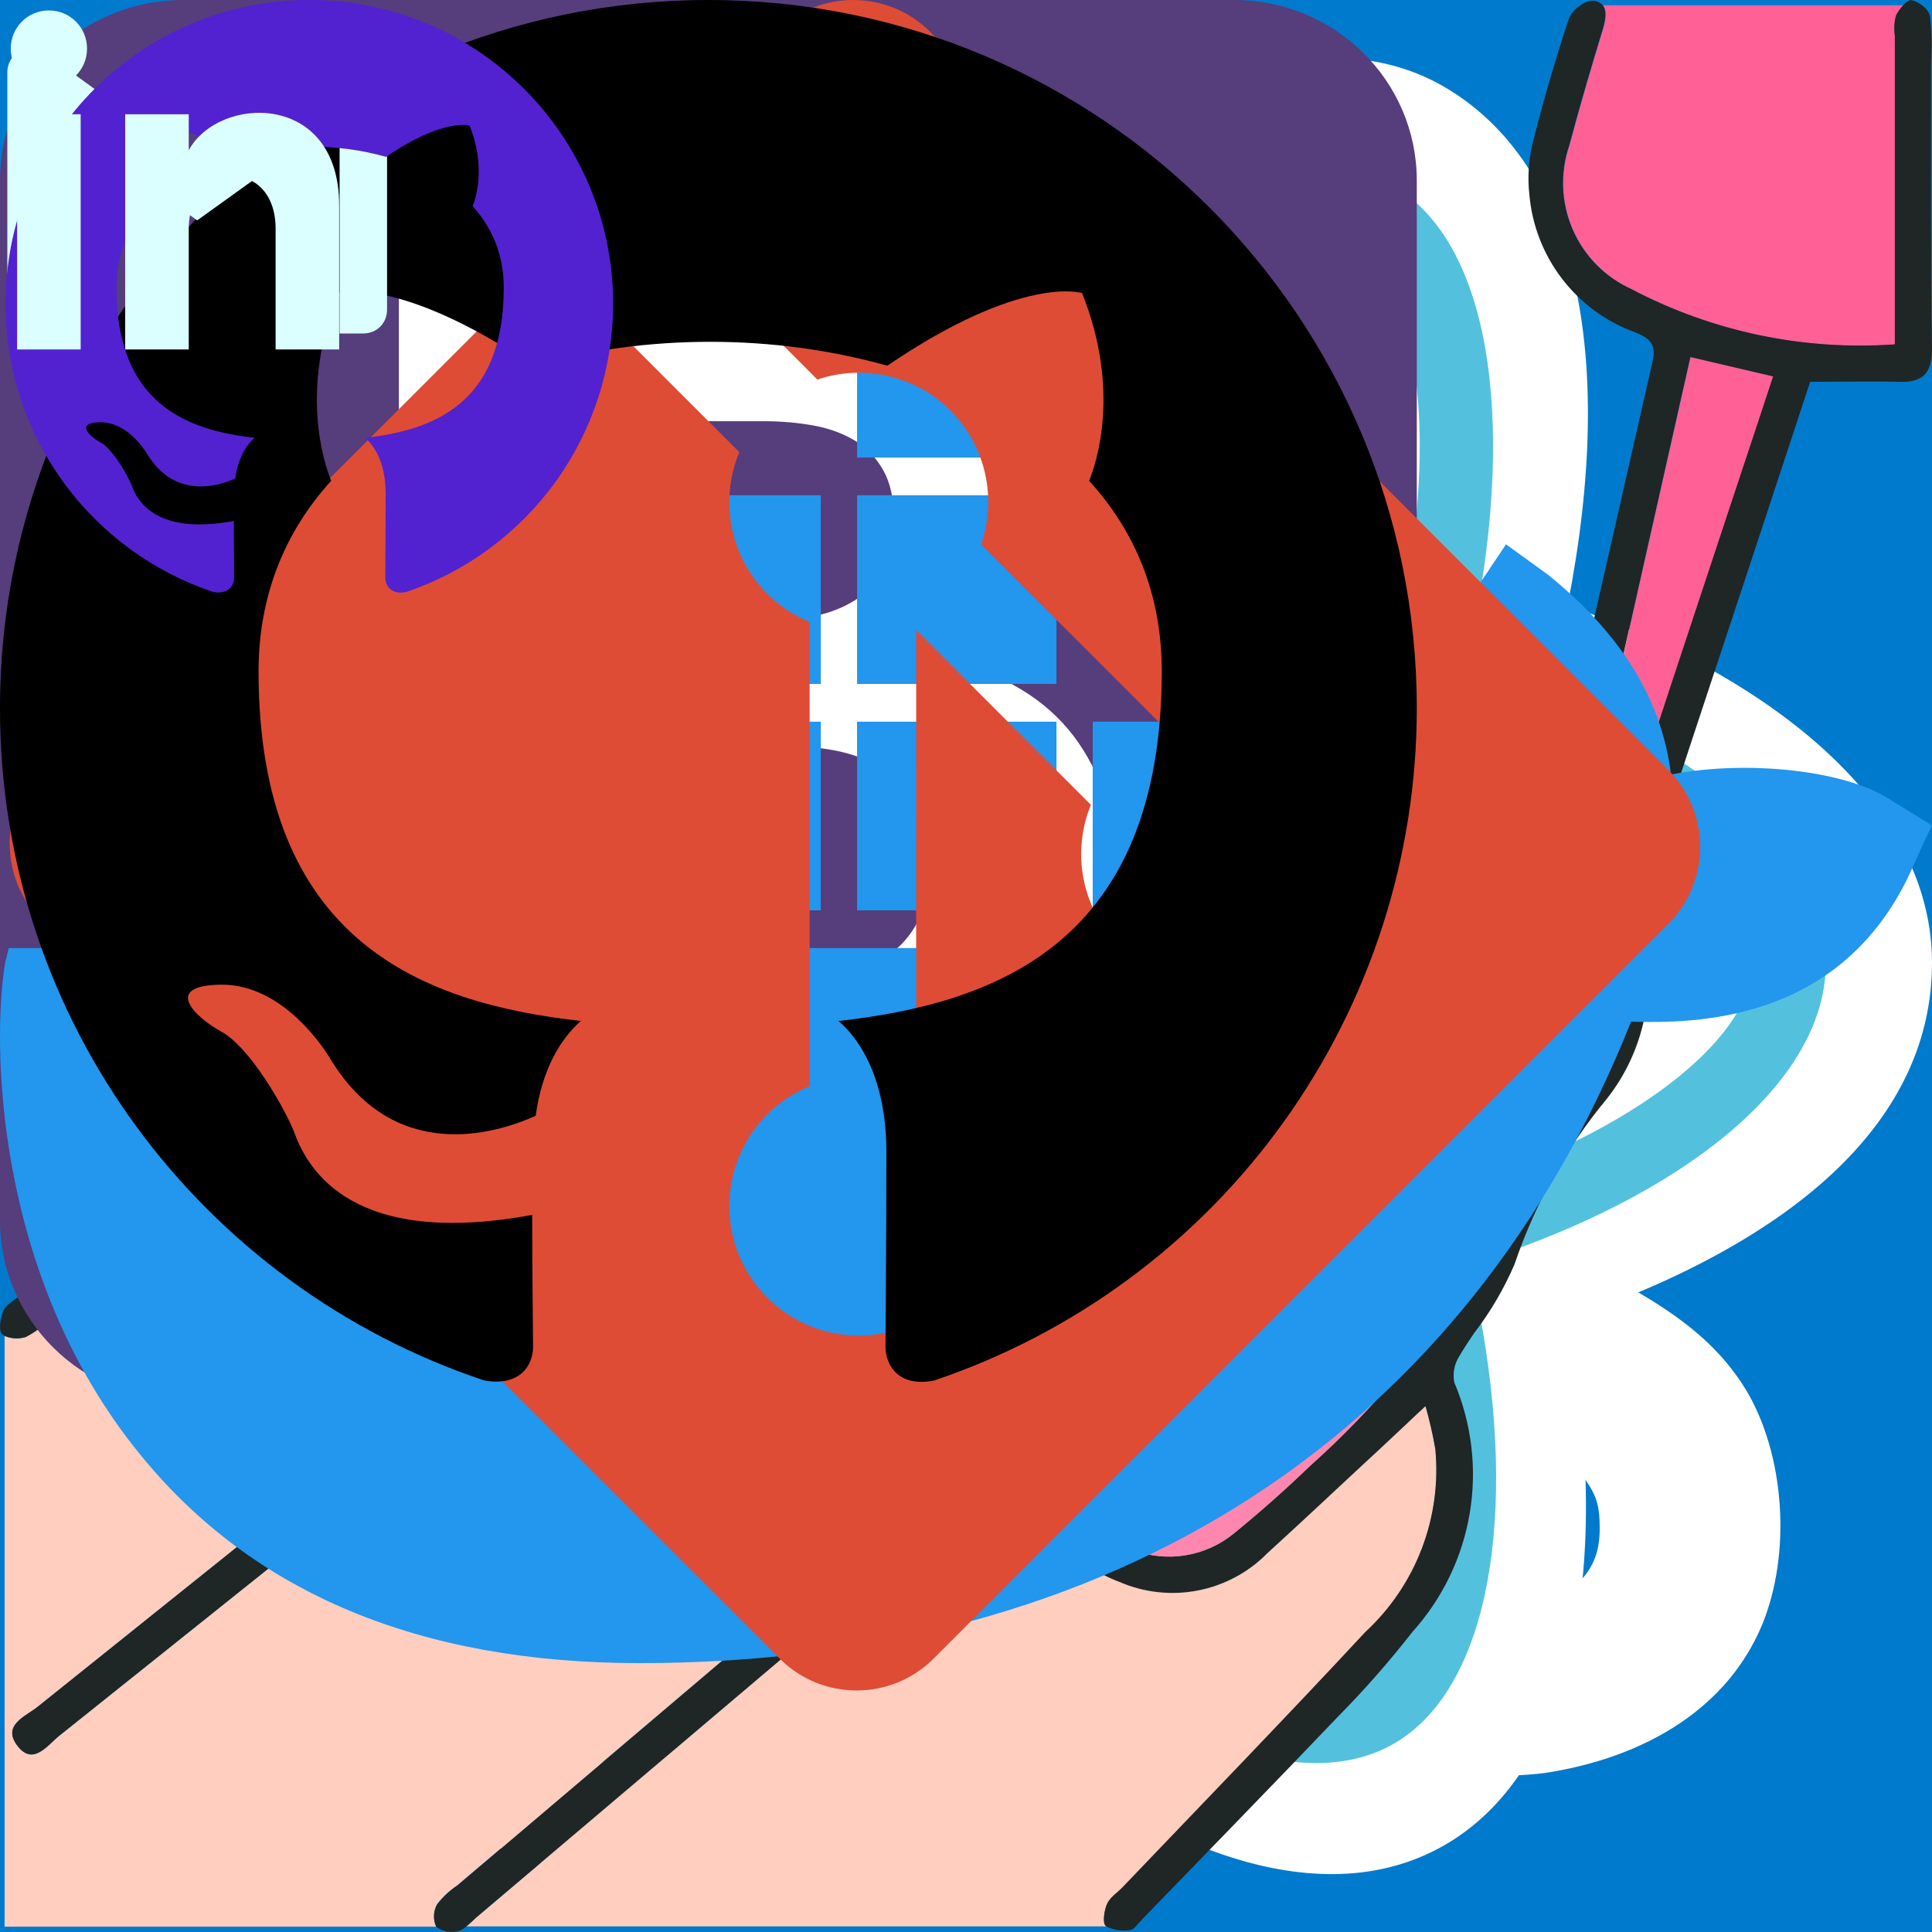
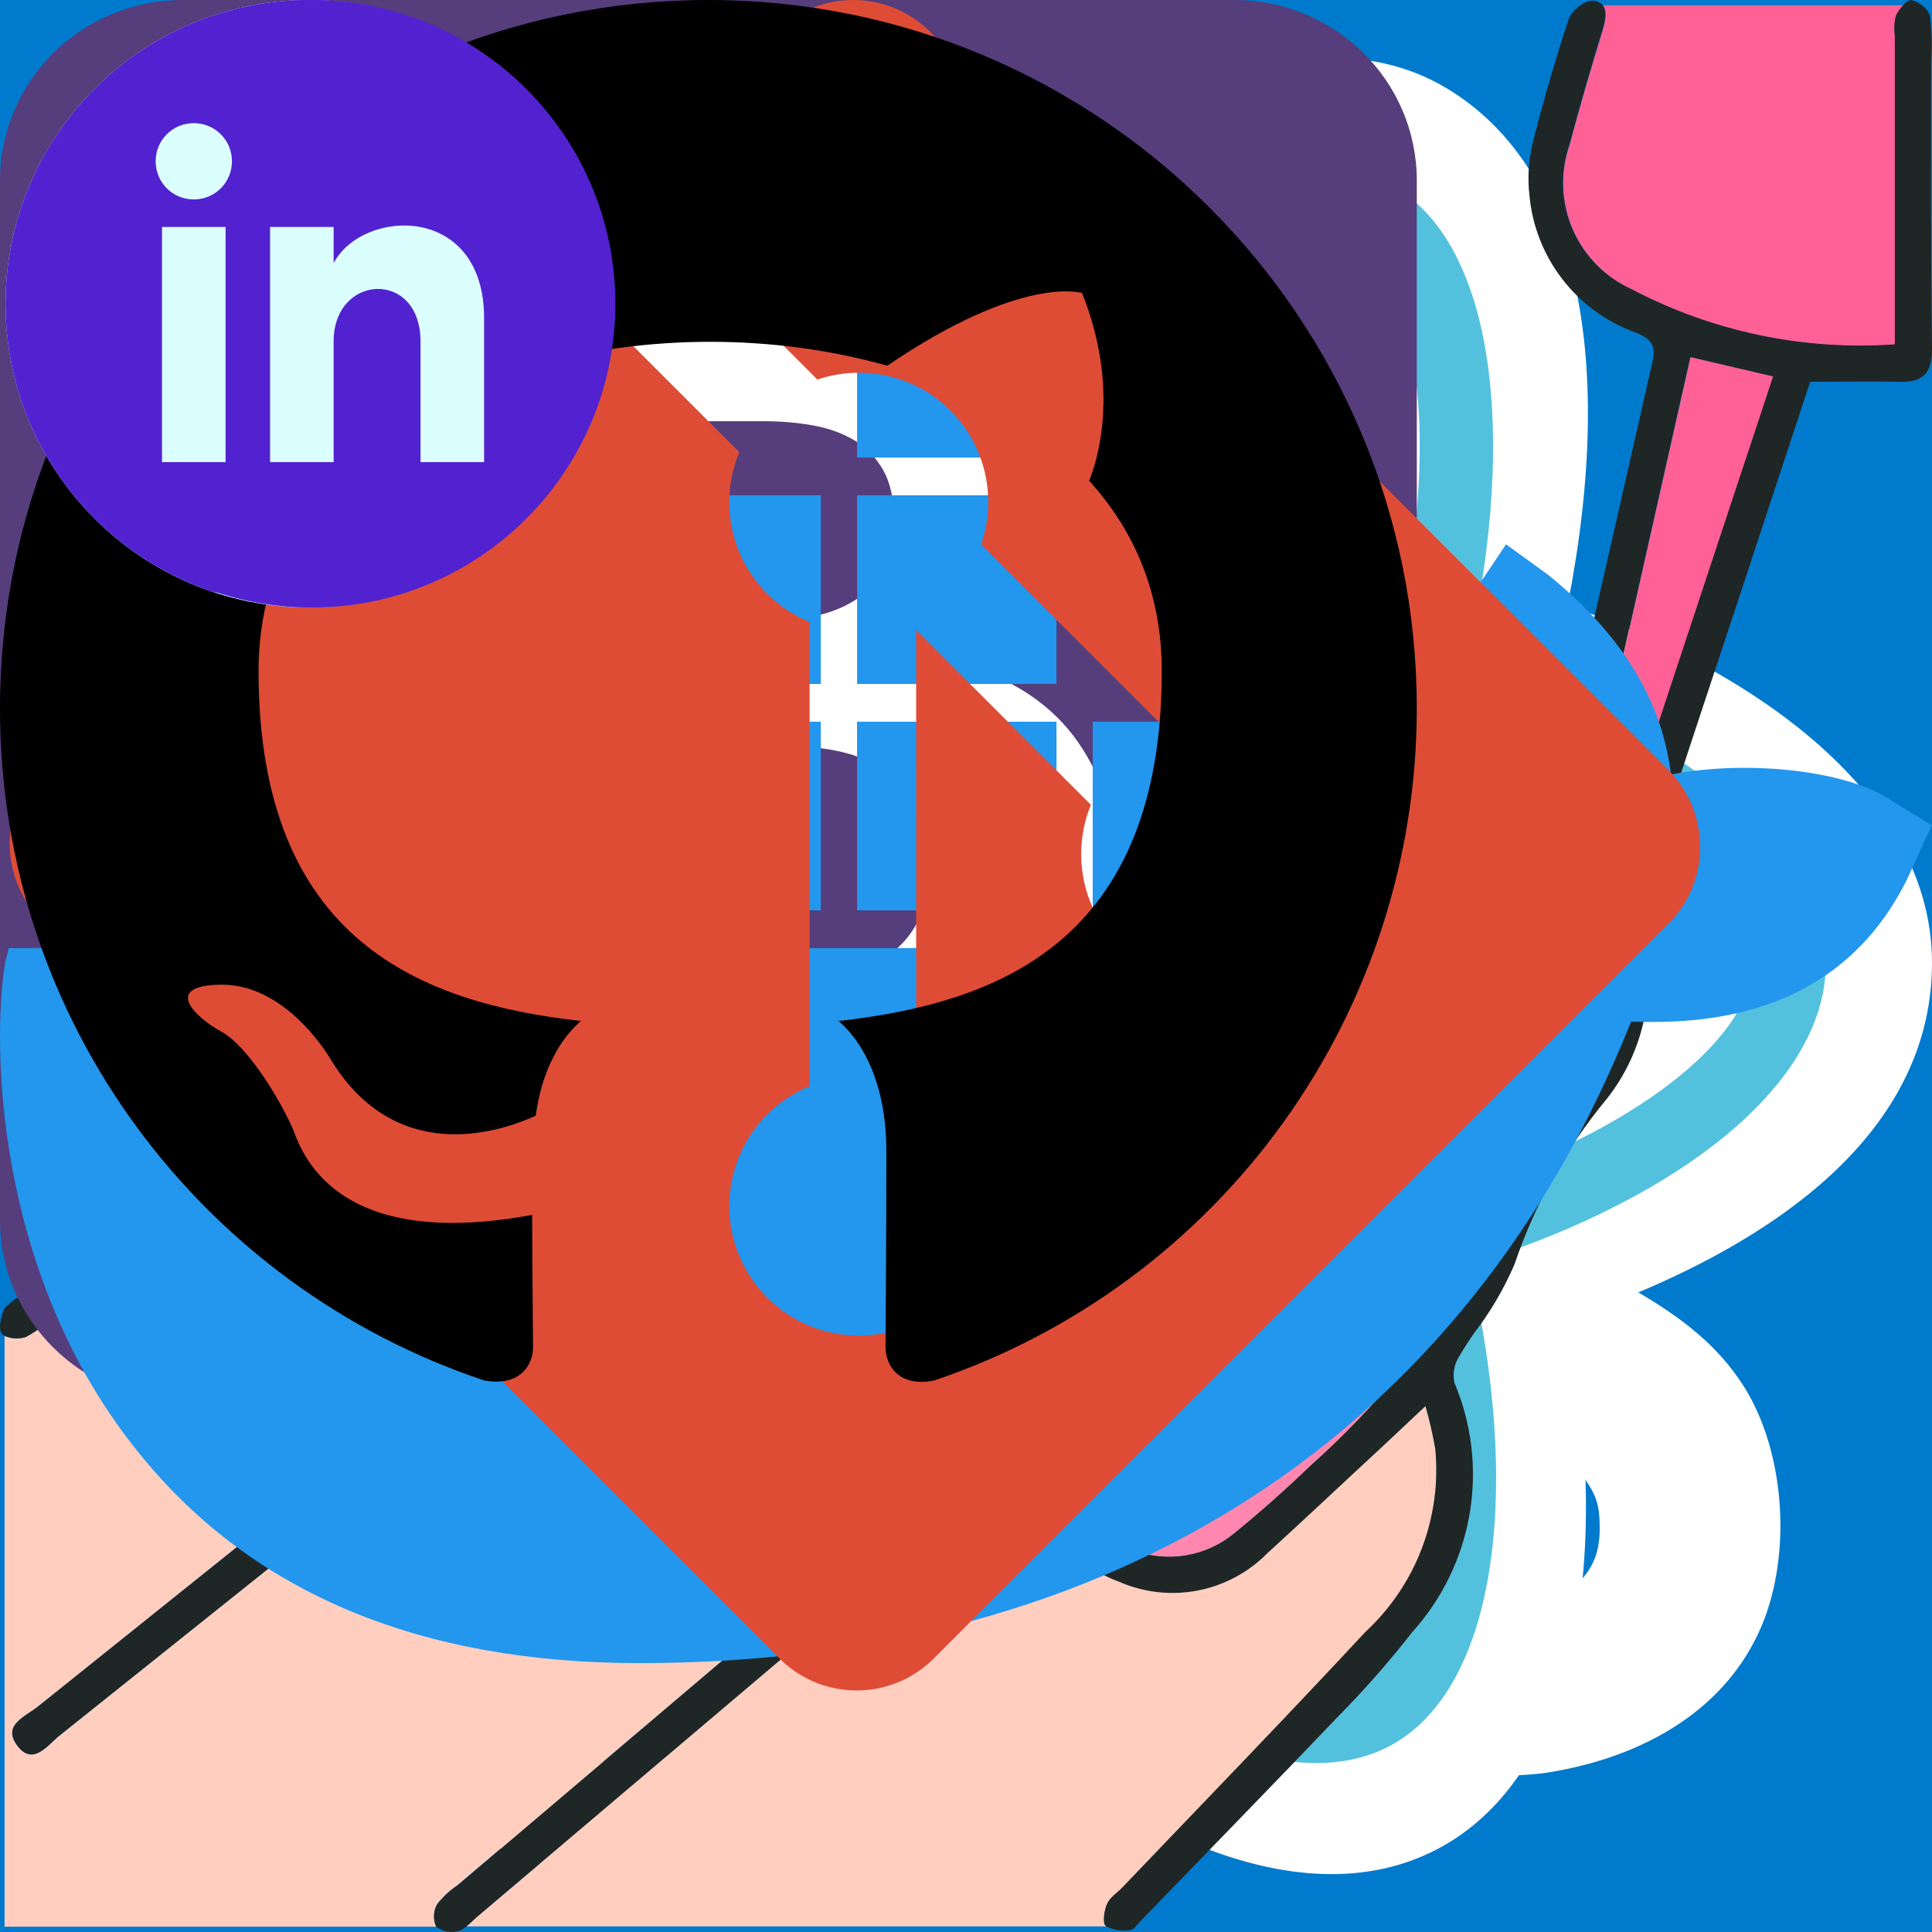
<svg xmlns="http://www.w3.org/2000/svg" fill="none">
  <g id="logo">
    <path d="M16.665 65.847C13.585 65.847 11.257 65.077 9.68 63.537C8.103 61.997 7.315 59.778 7.315 56.882V45.552C7.315 44.635 7.095 43.975 6.655 43.572C6.215 43.132 5.61 42.912 4.84 42.912H3.025V37.302H4.84C5.61 37.302 6.215 37.082 6.655 36.642C7.095 36.202 7.315 35.542 7.315 34.662V23.332C7.315 20.398 8.103 18.18 9.68 16.677C11.257 15.137 13.585 14.367 16.665 14.367H19.415V19.867H18.26C16.903 19.867 15.877 20.233 15.18 20.967C14.52 21.7 14.19 22.727 14.19 24.047V34.497C14.19 35.963 14.007 37.1 13.64 37.907C13.273 38.713 12.687 39.318 11.88 39.722C11.11 40.088 10.102 40.363 8.855 40.547V39.667C10.102 39.813 11.11 40.088 11.88 40.492C12.687 40.895 13.273 41.5 13.64 42.307C14.007 43.113 14.19 44.25 14.19 45.717V56.167C14.19 57.487 14.52 58.513 15.18 59.247C15.877 59.98 16.903 60.347 18.26 60.347H19.415V65.847H16.665ZM84.842 65.847H82.092V60.347H83.247C84.641 60.347 85.667 59.98 86.327 59.247C87.024 58.513 87.372 57.487 87.372 56.167V45.717C87.372 44.25 87.556 43.113 87.922 42.307C88.326 41.5 88.912 40.895 89.682 40.492C90.452 40.088 91.442 39.813 92.652 39.667V40.547C91.442 40.363 90.452 40.088 89.682 39.722C88.912 39.318 88.326 38.713 87.922 37.907C87.556 37.1 87.372 35.963 87.372 34.497V24.047C87.372 22.727 87.024 21.7 86.327 20.967C85.667 20.233 84.641 19.867 83.247 19.867H82.092V14.367H84.842C87.959 14.367 90.306 15.137 91.882 16.677C93.459 18.18 94.247 20.398 94.247 23.332V34.662C94.247 35.542 94.467 36.202 94.907 36.642C95.347 37.082 95.934 37.302 96.667 37.302H98.537V42.912H96.667C95.934 42.912 95.347 43.132 94.907 43.572C94.467 43.975 94.247 44.635 94.247 45.552V56.882C94.247 59.778 93.459 61.997 91.882 63.537C90.306 65.077 87.959 65.847 84.842 65.847Z" fill="#1F2626" />
    <path d="M55.555 66L38.725 27.5H46.48L61.495 62.315H57.04L72.22 27.5H79.37L62.595 66H55.555Z" fill="#5222D0" />
    <path d="M23.17 53V14.5H30.32V46.95H50.45V53H23.17Z" fill="#5222D0" />
+   </g>
+   <g id="scroll">
+     <g id="arrow scroll">
+       <g id="Group">
+         <path id="Vector" fill-rule="evenodd" clip-rule="evenodd" d="M15.999 2C16.265 2 16.519 2.105 16.706 2.293C16.894 2.48 16.999 2.735 16.999 3V26.586L23.291 20.292C23.479 20.104 23.734 19.999 23.999 19.999C24.265 19.999 24.52 20.104 24.707 20.292C24.895 20.48 25.001 20.734 25.001 21C25.001 21.266 24.895 21.52 24.707 21.708L16.707 29.708C16.614 29.801 16.504 29.875 16.383 29.925C16.261 29.976 16.131 30.002 15.999 30.002C15.868 30.002 15.738 29.976 15.616 29.925C15.495 29.875 15.384 29.801 15.291 29.708L7.291 21.708C7.104 21.52 6.998 21.266 6.998 21C6.998 20.734 7.104 20.48 7.291 20.292C7.479 20.104 7.734 19.999 7.999 19.999C8.265 19.999 8.52 20.104 8.707 20.292L14.999 26.586V3C14.999 2.735 15.105 2.48 15.292 2.293C15.48 2.105 15.734 2 15.999 2Z" fill="#5222D0" />
+       </g>
+     </g>
  </g>
  <g id="html">
    <path d="M22.132 102.004L13.706 7.5H106.294L97.856 101.989L59.944 112.5L22.132 102.004Z" fill="#E44F26" />
    <path d="M60 104.468L90.638 95.974L97.845 15.229H60V104.468Z" fill="#F1662A" />
    <path d="M60 50.276H44.663L43.605 38.407H60V26.816H30.938L31.215 29.929L34.061 61.867H60V50.276ZM60 80.377L59.947 80.392L47.04 76.909L46.215 67.665H34.579L36.203 85.86L59.947 92.453L60 92.438V80.377Z" fill="#EBEBEB" />
    <path d="M59.959 50.276V61.867H74.231L72.889 76.901L59.959 80.389V92.449L83.723 85.86L83.895 83.903L86.618 53.389L86.903 50.276H59.959ZM59.959 26.816V38.407H87.957L88.189 35.805L88.718 29.929L88.995 26.816H59.959Z" fill="white" />
  </g>
  <g id="css3">
    <path d="M22.133 101.154L13.71 7.438H106.29L97.856 101.139L59.944 111.562L22.133 101.154Z" fill="#1572B6" />
    <path d="M60 103.597L90.638 95.174L97.845 15.102H60V103.597Z" fill="#33A9DC" />
    <path d="M60 49.054H75.338L76.395 37.284H60V25.79H89.062L88.785 28.872L85.939 60.549H60V49.054Z" fill="white" />
    <path d="M60.071 78.904L60.019 78.919L47.111 75.461L46.286 66.294H34.65L36.274 84.341L60.015 90.879L60.071 90.864V78.904Z" fill="#EBEBEB" />
    <path d="M74.351 60.062L72.956 75.453L60.03 78.912V90.871L83.79 84.341L83.966 82.4L85.98 60.062H74.351Z" fill="white" />
    <path d="M60.041 25.79V37.284H32.044L31.811 34.7L31.282 28.872L31.005 25.79H60.041ZM60 49.054V60.549H47.254L47.021 57.964L46.496 52.137L46.219 49.054H60Z" fill="#EBEBEB" />
  </g>
  <g id="js">
    <path d="M7.5 7.5H112.5V112.5H7.5V7.5Z" fill="#F5DE19" />
    <path d="M78.034 89.531C78.928 91.349 80.318 92.876 82.043 93.938C83.768 94.999 85.758 95.552 87.784 95.531C91.871 95.531 94.485 93.487 94.485 90.656C94.485 87.281 91.8 86.074 87.3 84.105L84.832 83.047C77.707 80.014 72.983 76.215 72.983 68.183C72.983 60.784 78.608 55.148 87.431 55.148C90.288 54.941 93.142 55.581 95.637 56.986C98.132 58.391 100.159 60.499 101.464 63.049L93.75 67.98C93.248 66.716 92.373 65.635 91.242 64.879C90.111 64.124 88.776 63.73 87.416 63.75C86.823 63.691 86.224 63.755 85.657 63.94C85.09 64.125 84.567 64.427 84.123 64.824C83.679 65.222 83.323 65.709 83.077 66.252C82.831 66.795 82.701 67.384 82.695 67.98C82.695 70.939 84.529 72.139 88.763 73.98L91.23 75.037C99.615 78.634 104.355 82.297 104.355 90.536C104.355 99.42 97.376 104.287 88.005 104.287C84.354 104.52 80.713 103.691 77.522 101.901C74.332 100.11 71.727 97.434 70.024 94.196L78.034 89.531ZM43.178 90.386C44.726 93.135 46.136 95.46 49.526 95.46C52.766 95.46 54.814 94.192 54.814 89.261V55.71H64.68V89.392C64.68 99.608 58.68 104.257 49.946 104.257C46.859 104.426 43.793 103.657 41.151 102.051C38.51 100.444 36.416 98.076 35.145 95.257L43.178 90.386Z" fill="black" />
  </g>
  <g id="ts">
    <path d="M0 60V120H60H120V60V0H60H0V60Z" fill="#007ACC" />
    <path d="M26.538 60.398L26.499 65.312H34.309H42.118L42.118 87.503V109.693H47.642H53.166V87.503L53.166 65.312H60.976H68.785V60.493C68.785 57.826 68.728 55.598 68.652 55.541C68.595 55.465 59.09 55.426 47.566 55.446L26.595 55.503L26.538 60.398Z" fill="white" />
    <path d="M96.826 55.364C99.874 56.126 102.198 57.478 104.331 59.687C105.436 60.868 107.074 63.021 107.207 63.535C107.246 63.687 102.026 67.192 98.865 69.154C98.75 69.23 98.293 68.735 97.779 67.973C96.236 65.725 94.617 64.754 92.141 64.583C88.503 64.335 86.16 66.24 86.179 69.421C86.179 70.354 86.312 70.906 86.693 71.668C87.493 73.326 88.979 74.316 93.645 76.335C102.236 80.03 105.912 82.468 108.198 85.935C110.75 89.802 111.322 95.973 109.588 100.564C107.684 105.554 102.96 108.945 96.312 110.068C94.255 110.43 89.379 110.373 87.169 109.973C82.35 109.116 77.779 106.735 74.96 103.611C73.855 102.392 71.703 99.211 71.836 98.983C71.893 98.906 72.388 98.602 72.941 98.278C73.474 97.973 75.493 96.811 77.398 95.707L80.846 93.707L81.569 94.773C82.579 96.316 84.788 98.43 86.122 99.135C89.95 101.154 95.207 100.868 97.798 98.545C98.903 97.535 99.36 96.487 99.36 94.945C99.36 93.554 99.188 92.945 98.465 91.897C97.531 90.564 95.626 89.44 90.217 87.097C84.026 84.43 81.36 82.773 78.922 80.145C77.512 78.621 76.179 76.183 75.626 74.145C75.169 72.449 75.055 68.202 75.417 66.487C76.693 60.507 81.207 56.335 87.722 55.097C89.836 54.697 94.75 54.849 96.826 55.364Z" fill="white" />
  </g>
  <g id="react">
    <path d="M0 59.797C0 69.273 8.849 78.119 22.801 83.105C20.015 97.77 22.301 109.59 29.939 114.196C37.79 118.93 49.486 115.653 60.587 105.507C71.408 115.243 82.344 119.075 89.975 114.456C97.818 109.709 100.203 97.087 97.34 81.964C111.872 76.941 120 69.398 120 59.797C120 50.541 111.134 42.534 97.371 37.58C100.453 21.832 97.842 10.298 89.888 5.502C82.219 0.879 71.156 4.909 60.176 14.9C48.753 4.295 37.799 1.057 29.853 5.867C22.192 10.504 20.006 22.539 22.801 37.476C9.32 42.39 0 50.578 0 59.797Z" fill="white" />
    <path d="M94.457 42.499C93.351 42.101 92.205 41.725 91.026 41.369C91.22 40.542 91.398 39.725 91.556 38.922C94.153 25.742 92.455 15.123 86.657 11.627C81.097 8.275 72.005 11.77 62.822 20.126C61.939 20.93 61.054 21.78 60.169 22.672C59.579 22.082 58.99 21.512 58.403 20.967C48.779 12.032 39.133 8.267 33.34 11.773C27.786 15.135 26.141 25.117 28.479 37.609C28.705 38.815 28.968 40.047 29.267 41.3C27.902 41.705 26.584 42.137 25.323 42.597C14.04 46.71 6.834 53.156 6.834 59.843C6.834 66.749 14.569 73.675 26.321 77.875C27.249 78.207 28.211 78.52 29.203 78.817C28.881 80.172 28.601 81.5 28.366 82.795C26.137 95.07 27.878 104.816 33.417 108.157C39.139 111.607 48.742 108.061 58.092 99.514C58.831 98.839 59.573 98.122 60.316 97.371C61.279 98.341 62.24 99.259 63.197 100.12C72.254 108.269 81.2 111.56 86.734 108.21C92.45 104.75 94.308 94.28 91.896 81.541C91.712 80.568 91.497 79.575 91.257 78.563C91.931 78.355 92.593 78.139 93.239 77.915C105.456 73.683 113.405 66.841 113.405 59.843C113.405 53.132 105.967 46.642 94.457 42.499Z" fill="#53C1DE" />
    <path d="M91.805 73.397C91.222 73.599 90.625 73.794 90.015 73.983C88.666 69.518 86.846 64.771 84.619 59.866C86.744 55.078 88.494 50.391 89.805 45.956C90.895 46.285 91.954 46.633 92.973 47C102.835 50.55 108.851 55.799 108.851 59.843C108.851 64.15 102.354 69.742 91.805 73.397ZM87.428 82.466C88.495 88.099 88.647 93.191 87.941 97.173C87.306 100.75 86.029 103.135 84.451 104.09C81.093 106.123 73.91 103.481 66.165 96.511C65.277 95.712 64.382 94.859 63.485 93.957C66.488 90.522 69.489 86.53 72.418 82.097C77.57 81.619 82.437 80.837 86.851 79.77C87.069 80.687 87.262 81.587 87.428 82.466ZM43.165 103.739C39.884 104.951 37.27 104.985 35.69 104.033C32.329 102.006 30.931 94.18 32.838 83.683C33.056 82.481 33.316 81.246 33.615 79.984C37.981 80.993 42.813 81.719 47.977 82.157C50.926 86.496 54.014 90.483 57.125 93.975C56.445 94.661 55.768 95.314 55.095 95.93C50.96 99.709 46.816 102.391 43.165 103.739ZM27.792 73.371C22.596 71.514 18.304 69.1 15.363 66.466C12.72 64.099 11.385 61.749 11.385 59.843C11.385 55.785 17.171 50.61 26.82 47.092C27.991 46.665 29.216 46.263 30.488 45.885C31.822 50.421 33.571 55.163 35.682 59.959C33.544 64.825 31.769 69.643 30.423 74.232C29.516 73.959 28.637 73.673 27.792 73.371ZM32.945 36.695C30.942 25.992 32.273 17.919 35.62 15.893C39.185 13.735 47.069 16.812 55.378 24.526C55.91 25.02 56.443 25.536 56.977 26.07C53.881 29.546 50.822 33.504 47.899 37.817C42.887 38.302 38.089 39.083 33.678 40.128C33.401 38.961 33.155 37.815 32.945 36.695ZM78.915 48.563C77.861 46.659 76.778 44.799 75.674 42.991C79.075 43.44 82.332 44.037 85.392 44.767C84.473 47.845 83.329 51.063 81.981 54.362C81.014 52.443 79.992 50.508 78.915 48.563ZM60.169 29.472C62.269 31.85 64.372 34.506 66.44 37.388C64.356 37.285 62.245 37.231 60.118 37.231C58.01 37.231 55.916 37.284 53.844 37.385C55.915 34.53 58.036 31.878 60.169 29.472ZM41.302 48.596C40.249 50.506 39.245 52.431 38.294 54.358C36.968 51.071 35.834 47.838 34.907 44.717C37.948 44.005 41.191 43.423 44.569 42.982C43.45 44.808 42.358 46.681 41.302 48.596V48.596ZM44.666 77.043C41.176 76.635 37.885 76.084 34.845 75.392C35.786 72.215 36.945 68.913 38.299 65.554C39.253 67.481 40.261 69.406 41.32 71.32H41.321C42.4 73.27 43.519 75.18 44.666 77.043ZM60.295 90.549C58.137 88.115 55.985 85.422 53.883 82.526C55.923 82.61 58.004 82.653 60.118 82.653C62.29 82.653 64.437 82.601 66.551 82.503C64.476 85.452 62.38 88.148 60.295 90.549ZM82.024 65.383C83.449 68.778 84.65 72.062 85.603 75.186C82.513 75.923 79.177 76.516 75.662 76.957C76.768 75.124 77.86 73.233 78.933 71.287C80.019 69.319 81.05 67.348 82.024 65.383ZM74.99 68.909C73.324 71.929 71.614 74.812 69.877 77.534C66.715 77.77 63.448 77.892 60.118 77.892C56.801 77.892 53.575 77.784 50.469 77.574C48.663 74.817 46.915 71.925 45.26 68.935H45.261C43.61 65.954 42.09 62.947 40.713 59.957C42.09 56.96 43.605 53.95 45.247 50.974L45.246 50.974C46.892 47.99 48.624 45.113 50.414 42.373C53.583 42.122 56.833 41.992 60.118 41.992H60.118C63.417 41.992 66.671 42.123 69.84 42.376C71.602 45.096 73.323 47.964 74.975 50.949C76.646 53.967 78.181 56.957 79.569 59.889C78.185 62.872 76.653 65.892 74.99 68.909ZM84.381 15.751C87.95 17.903 89.338 26.581 87.096 37.962C86.953 38.688 86.792 39.427 86.617 40.177C82.195 39.11 77.394 38.316 72.367 37.823C69.439 33.463 66.405 29.499 63.359 26.067C64.178 25.244 64.995 24.458 65.81 23.717C73.677 16.558 81.031 13.731 84.381 15.751Z" fill="white" />
    <path d="M60.118 49.892C65.374 49.892 69.635 54.347 69.635 59.843C69.635 65.338 65.374 69.793 60.118 69.793C54.862 69.793 50.602 65.338 50.602 59.843C50.602 54.347 54.862 49.892 60.118 49.892Z" fill="#53C1DE" />
  </g>
  <g id="sc">
    <g clip-path="url(#clip0_1_1803)">
      <path d="M68.767 118.279C68.947 117.872 69.401 117.589 69.731 117.246C74.767 111.967 79.845 106.735 84.811 101.391C86.365 99.956 87.566 98.18 88.32 96.204C89.074 94.227 89.36 92.103 89.156 89.997C89 89.095 88.796 88.203 88.543 87.323C87.189 88.608 85.93 89.778 84.661 90.957C82.69 92.791 80.727 94.633 78.739 96.446C77.567 97.641 76.059 98.453 74.416 98.774C72.772 99.094 71.07 98.909 69.534 98.242C67.98 97.671 66.627 96.655 65.644 95.322C64.662 93.989 64.092 92.397 64.006 90.743C63.96 90.53 63.899 90.321 63.822 90.117C62.309 91.402 60.861 92.585 59.426 93.802L29.588 119.085C29.382 119.261 29.159 119.479 28.966 119.65H68.746L68.686 119.612C68.472 119.462 68.583 118.673 68.767 118.279Z" fill="#FFCEBF" />
      <path d="M27.144 118.279C27.497 117.818 27.924 117.418 28.408 117.096L69.7 82.064C72.517 79.673 75.321 77.269 78.112 74.852C78.457 74.612 78.727 74.279 78.892 73.892C79.559 70.983 79.654 67.972 79.17 65.026C78.742 65.326 78.51 65.455 78.313 65.665C74.932 68.69 71.568 71.741 68.17 74.749C67.044 75.882 65.588 76.629 64.012 76.882C62.435 77.136 60.818 76.883 59.394 76.159C57.941 75.473 56.726 74.371 55.901 72.992C55.077 71.613 54.682 70.02 54.766 68.416V67.028C54.145 67.482 53.691 67.786 53.266 68.129C36.74 81.362 20.216 94.584 3.695 107.797C2.949 108.393 2.058 109.721 1.081 108.431C0.104 107.141 1.591 106.61 2.341 106.01C19.953 91.877 37.574 77.758 55.203 63.651C58.074 61.35 58.263 60.385 56.394 56.73L55.28 57.776C52.225 60.617 49.135 63.419 46.127 66.308C44.893 67.498 43.348 68.315 41.669 68.664C39.991 69.013 38.248 68.881 36.641 68.282C35.035 67.683 33.631 66.641 32.591 65.278C31.551 63.915 30.918 62.286 30.765 60.578C30.195 61.007 29.702 61.32 29.235 61.684L3.095 81.944C2.644 82.386 2.13 82.759 1.569 83.05C1.146 83.178 0.692 83.155 0.284 82.986V119.671H27.092C26.992 119.451 26.945 119.21 26.954 118.969C26.963 118.727 27.028 118.491 27.144 118.279Z" fill="#FFCEBF" />
      <path d="M99.565 1.821C98.837 4.208 98.13 6.599 97.491 9.012C96.901 10.716 96.97 12.58 97.684 14.237C98.397 15.894 99.704 17.225 101.348 17.968C106.376 20.611 112.042 21.798 117.709 21.396V2.228C117.646 1.808 117.669 1.379 117.777 0.968C117.897 0.736 118.049 0.521 118.227 0.33H99.548C99.835 0.664 99.737 1.251 99.565 1.821Z" fill="#FF6196" />
      <path d="M62.051 42.998C61.962 45.137 61.214 47.197 59.908 48.894C55.242 54.918 49.883 60.372 43.942 65.144C42.984 66.03 41.769 66.591 40.473 66.745C39.176 66.899 37.865 66.638 36.725 66.001C35.592 65.516 34.636 64.692 33.989 63.643C33.342 62.593 33.036 61.369 33.113 60.138C33.25 58.627 33.878 57.202 34.9 56.08C41.543 49.745 48.741 44.019 56.407 38.969C56.909 38.576 57.523 38.35 58.16 38.324C58.798 38.298 59.427 38.472 59.96 38.824C60.66 39.258 61.226 39.879 61.595 40.615C61.964 41.352 62.122 42.177 62.051 42.998Z" fill="#FF87AF" />
      <path d="M56.913 68.97C56.813 68.023 56.935 67.065 57.268 66.173C57.601 65.281 58.136 64.478 58.832 63.828C65.337 57.828 72.316 52.364 79.701 47.488C79.924 47.347 80.13 47.205 80.374 47.06C81.019 46.594 81.801 46.356 82.596 46.383C83.391 46.41 84.155 46.701 84.766 47.21C85.358 47.711 85.777 48.386 85.963 49.14C86.15 49.893 86.094 50.685 85.803 51.405C84.869 54.517 83.145 57.334 80.798 59.581C76.033 64.276 71.175 68.876 66.229 73.379C65.484 74.146 64.505 74.642 63.447 74.791C62.389 74.94 61.311 74.733 60.384 74.202C59.409 73.696 58.579 72.95 57.972 72.035C57.365 71.119 57 70.065 56.913 68.97Z" fill="#FF87AF" />
      <path d="M87.834 71.802C86.635 73.087 85.4 74.313 84.248 75.628C83.901 76.137 83.614 76.683 83.391 77.257C84.025 77.445 84.766 77.942 85.28 77.766C87.899 76.888 90.453 75.834 93.328 74.724C92.702 76.164 92.231 77.492 91.567 78.709C88.831 83.308 85.404 87.459 81.407 91.016C79.887 92.482 78.308 93.883 76.671 95.22C75.805 95.939 74.762 96.416 73.651 96.6C72.54 96.784 71.399 96.67 70.347 96.269C69.294 95.868 68.367 95.195 67.659 94.318C66.953 93.441 66.491 92.392 66.323 91.278C66.254 90.659 66.309 90.032 66.484 89.434C66.659 88.836 66.951 88.278 67.343 87.794C73.174 81.461 79.838 75.95 87.153 71.412C87.242 71.377 87.336 71.358 87.432 71.356L87.834 71.802Z" fill="#FF87AF" />
      <path d="M97.672 54.733L105.004 22.166L110.147 23.37L107.494 31.43C105.017 38.93 102.51 46.429 100.093 53.936C99.622 55.325 99.005 55.582 97.672 54.733Z" fill="#FF6196" />
      <path d="M89.386 73.888C90.161 70.927 90.933 68.189 91.584 65.421C92.219 62.736 93.426 60.221 95.124 58.046C96.165 56.679 97.335 57.223 98.53 57.519C99.636 57.789 99.915 58.599 99.962 59.662C100.136 62.6 99.241 65.503 97.442 67.834C95.3 70.489 92.532 72.57 89.386 73.888Z" fill="#FF6196" />
      <path d="M119.944 3.839C120.008 2.885 119.983 1.927 119.871 0.977C119.783 0.712 119.607 0.484 119.374 0.33C119.184 0.175 118.961 0.065 118.723 0.008C118.585 -0.017 118.393 0.124 118.208 0.325C118.03 0.517 117.878 0.732 117.758 0.964C117.65 1.375 117.627 1.804 117.69 2.224V21.387C112.023 21.79 106.357 20.602 101.329 17.959C99.685 17.216 98.378 15.886 97.665 14.229C96.951 12.572 96.882 10.708 97.472 9.003C98.111 6.59 98.818 4.199 99.546 1.812C99.718 1.243 99.816 0.655 99.546 0.321C99.396 0.158 99.189 0.06 98.968 0.047C98.685 0.05 98.41 0.146 98.188 0.321C97.867 0.513 97.612 0.797 97.455 1.135C96.598 3.707 95.844 6.303 95.188 8.926C94.941 9.959 94.874 11.028 94.991 12.084C95.157 13.995 95.868 15.819 97.039 17.338C98.21 18.857 99.793 20.008 101.599 20.654C102.409 20.993 102.884 21.327 102.657 22.394C102.344 23.748 102.04 25.103 101.732 26.461C99.632 35.666 97.544 44.874 95.467 54.088C95.408 54.498 95.228 54.882 94.948 55.189C93.579 56.277 92.429 57.615 91.559 59.131C90.449 61.133 89.682 63.305 89.287 65.559C89.212 66.278 88.952 66.966 88.533 67.555C88.114 68.144 87.55 68.615 86.896 68.923C85.109 69.827 83.468 70.997 81.484 72.214C81.616 69.828 81.591 67.436 81.407 65.053C81.256 64.321 81.288 63.562 81.5 62.844C81.713 62.127 82.099 61.472 82.624 60.94C85.237 58.351 87.1 55.102 88.015 51.538C88.288 50.712 88.363 49.833 88.233 48.973C88.104 48.113 87.774 47.295 87.27 46.586C86.766 45.876 86.102 45.296 85.332 44.891C84.563 44.485 83.708 44.267 82.838 44.253C81.43 44.237 80.047 44.63 78.857 45.384C74.768 48.177 70.75 51.072 66.807 54.066C64.463 55.832 62.256 57.786 59.985 59.637C59.887 59.532 59.803 59.415 59.732 59.29C59.689 58.974 59.604 58.666 59.48 58.373C57.581 55.442 58.897 53.312 60.958 51.122C63.105 48.871 64.292 45.873 64.266 42.762C64.333 41.177 63.836 39.619 62.865 38.365C62.347 37.729 61.71 37.2 60.988 36.81C59.963 36.249 58.791 36.014 57.629 36.139C56.467 36.263 55.371 36.739 54.487 37.504L53.292 38.361C50.562 40.315 47.798 42.218 45.171 44.309C41.336 47.37 37.584 50.534 33.918 53.796C32.204 55.309 30.953 57.374 29.175 58.78C19.901 66.103 10.53 73.294 1.192 80.532C0.871 80.723 0.576 80.955 0.314 81.222C0.287 81.261 0.264 81.302 0.245 81.346C0.048 81.804 -0.119 82.563 0.112 82.841C0.169 82.902 0.238 82.95 0.314 82.983C0.722 83.152 1.176 83.175 1.599 83.047C2.16 82.756 2.674 82.384 3.125 81.942L29.265 61.681C29.732 61.317 30.224 60.987 30.794 60.575C30.948 62.283 31.581 63.913 32.621 65.276C33.66 66.639 35.065 67.68 36.671 68.279C38.277 68.878 40.02 69.011 41.699 68.661C43.377 68.312 44.923 67.495 46.157 66.305C49.157 63.417 52.255 60.614 55.31 57.773L56.424 56.727C58.293 60.383 58.104 61.347 55.233 63.648C37.589 77.766 19.959 91.888 2.341 106.012C1.591 106.611 0.108 107.156 1.081 108.433C2.054 109.71 2.949 108.394 3.695 107.798C20.224 94.597 36.742 81.379 53.249 68.143C53.677 67.8 54.127 67.496 54.749 67.042V68.43C54.665 70.034 55.06 71.627 55.884 73.006C56.708 74.385 57.924 75.488 59.377 76.174C60.801 76.897 62.417 77.15 63.994 76.897C65.571 76.644 67.027 75.897 68.153 74.764C71.551 71.764 74.915 68.704 78.296 65.679C78.51 65.486 78.759 65.341 79.153 65.041C79.637 67.986 79.542 70.998 78.874 73.907C78.71 74.294 78.439 74.626 78.094 74.867C75.3 77.281 72.497 79.685 69.683 82.079L28.407 117.115C27.924 117.437 27.497 117.836 27.143 118.297C27.03 118.507 26.967 118.741 26.958 118.979C26.949 119.217 26.995 119.455 27.092 119.673C27.286 119.818 27.509 119.917 27.747 119.964C27.984 120.011 28.229 120.004 28.463 119.943C28.648 119.889 28.818 119.794 28.96 119.664C29.175 119.493 29.389 119.274 29.582 119.099L59.42 93.816C60.855 92.599 62.303 91.399 63.816 90.131C63.893 90.334 63.954 90.543 64.001 90.756C64.086 92.41 64.656 94.003 65.638 95.336C66.621 96.669 67.974 97.684 69.528 98.255C71.064 98.922 72.766 99.108 74.41 98.787C76.053 98.467 77.561 97.655 78.733 96.46C80.721 94.647 82.684 92.805 84.655 90.971C85.941 89.792 87.183 88.609 88.538 87.337C88.79 88.216 88.994 89.109 89.15 90.011C89.347 92.109 89.058 94.225 88.304 96.194C87.551 98.163 86.353 99.931 84.805 101.362C79.839 106.71 74.761 111.942 69.725 117.217C69.395 117.56 68.941 117.843 68.761 118.25C68.581 118.657 68.466 119.454 68.68 119.626L68.74 119.664C69.189 119.883 69.695 119.959 70.188 119.883C70.327 119.854 70.45 119.777 70.535 119.664C70.655 119.54 70.771 119.386 70.887 119.27C74.966 115.053 79.067 110.858 83.117 106.611C84.751 104.955 86.288 103.205 87.719 101.371C89.585 99.305 90.822 96.749 91.285 94.004C91.749 91.259 91.418 88.439 90.333 85.875C90.216 85.304 90.33 84.709 90.65 84.221C90.929 83.741 91.237 83.274 91.554 82.811C92.569 81.494 93.414 80.054 94.07 78.526C95.337 74.776 97.282 71.29 99.808 68.242C100.969 66.769 101.768 65.045 102.14 63.207C102.512 61.369 102.447 59.47 101.95 57.662C101.775 56.974 101.775 56.254 101.95 55.566C104.119 48.851 106.351 42.158 108.562 35.46L111.519 26.487L112.432 23.714C114.377 23.714 116.211 23.676 118.037 23.714C119.554 23.757 120.017 23.046 120 21.572C119.91 15.658 119.944 9.749 119.944 3.839ZM43.937 65.144C42.979 66.03 41.765 66.591 40.468 66.745C39.172 66.899 37.86 66.638 36.721 66.001C35.587 65.516 34.631 64.692 33.984 63.643C33.337 62.593 33.031 61.369 33.108 60.138C33.246 58.627 33.873 57.202 34.895 56.08C41.539 49.745 48.737 44.019 56.403 38.969C56.821 38.674 57.297 38.469 57.8 38.37C58.137 38.307 58.483 38.307 58.82 38.37C59.223 38.448 59.609 38.602 59.955 38.824C60.656 39.259 61.222 39.88 61.592 40.617C61.961 41.355 62.118 42.18 62.046 43.002C61.958 45.141 61.209 47.201 59.904 48.898C55.237 54.921 49.878 60.373 43.937 65.144ZM66.22 73.41C65.475 74.176 64.497 74.672 63.438 74.821C62.38 74.97 61.303 74.763 60.375 74.232C59.399 73.725 58.568 72.977 57.961 72.059C57.353 71.142 56.99 70.084 56.904 68.987C56.805 68.04 56.926 67.083 57.259 66.191C57.593 65.298 58.128 64.495 58.824 63.845C65.329 57.845 72.308 52.381 79.693 47.506C79.916 47.364 80.121 47.223 80.366 47.077C81.011 46.611 81.792 46.373 82.588 46.401C83.383 46.428 84.146 46.718 84.758 47.227C85.35 47.728 85.769 48.404 85.955 49.157C86.141 49.91 86.085 50.703 85.795 51.422C84.861 54.534 83.136 57.351 80.79 59.599C76.063 64.321 71.148 68.867 66.229 73.392L66.22 73.41ZM91.55 78.728C88.817 83.319 85.397 87.464 81.407 91.018C79.887 92.483 78.309 93.884 76.672 95.221C75.805 95.941 74.763 96.417 73.651 96.601C72.54 96.786 71.4 96.671 70.347 96.27C69.294 95.869 68.367 95.196 67.66 94.319C66.953 93.442 66.492 92.393 66.323 91.279C66.254 90.66 66.309 90.033 66.484 89.435C66.659 88.837 66.951 88.28 67.343 87.795C73.174 81.463 79.839 75.951 87.153 71.413C87.242 71.378 87.337 71.359 87.432 71.357L87.861 71.786C86.661 73.071 85.427 74.297 84.274 75.612C83.927 76.121 83.64 76.667 83.417 77.241C84.051 77.429 84.792 77.926 85.306 77.751C87.376 77.056 89.412 76.251 91.593 75.394L93.354 74.708C92.694 76.165 92.223 77.493 91.559 78.71L91.55 78.728ZM97.434 67.865C95.835 69.9 93.832 71.581 91.55 72.801C90.844 73.195 90.12 73.564 89.377 73.907C90.14 70.989 90.903 68.285 91.55 65.551L91.576 65.439C92.211 62.755 93.418 60.239 95.115 58.064C96.157 56.697 97.326 57.242 98.522 57.537C99.628 57.807 99.906 58.617 99.953 59.68C100.129 62.616 99.237 65.517 97.442 67.847L97.434 67.865ZM107.461 31.44C104.984 38.94 102.477 46.439 100.06 53.946C99.606 55.356 98.989 55.613 97.656 54.765L104.011 26.512L104.988 22.176L110.131 23.38L109.098 26.512L107.461 31.44Z" fill="#1F2626" />
    </g>
    <defs>
      <clipPath id="clip0_1_1803">
        <rect width="120" height="120" fill="white" />
      </clipPath>
    </defs>
  </g>
  <g id="bootstrap">
    <g clip-path="url(#clip0_2_5691)">
      <path d="M0 75.782C0 81.978 5.08 87 11.347 87H76.653C82.92 87 88 81.977 88 75.782V11.218C88 5.022 82.92 0 76.653 0H11.347C5.08 0 0 5.023 0 11.218V75.782V75.782Z" fill="#563D7C" />
      <path d="M36.492 38.483V26.163H47.461C48.506 26.163 49.514 26.249 50.484 26.421C51.454 26.593 52.312 26.9 53.058 27.343C53.804 27.786 54.401 28.401 54.849 29.188C55.297 29.975 55.521 30.983 55.521 32.212C55.521 34.425 54.849 36.024 53.506 37.008C52.163 37.992 50.446 38.483 48.357 38.483H36.492ZM24.776 17.162V69.838H50.596C52.984 69.838 55.309 69.543 57.573 68.953C59.837 68.362 61.851 67.453 63.618 66.223C65.383 64.993 66.789 63.407 67.834 61.465C68.879 59.522 69.401 57.222 69.401 54.566C69.401 51.271 68.592 48.455 66.976 46.119C65.359 43.783 62.908 42.147 59.625 41.213C62.013 40.082 63.817 38.631 65.035 36.86C66.254 35.09 66.864 32.877 66.864 30.22C66.864 27.761 66.453 25.696 65.632 24.023C64.811 22.351 63.655 21.011 62.162 20.003C60.67 18.994 58.879 18.269 56.789 17.826C54.7 17.383 52.387 17.162 49.849 17.162H24.776ZM36.492 60.837V46.377H49.252C51.789 46.377 53.829 46.955 55.372 48.111C56.914 49.267 57.685 51.197 57.685 53.902C57.685 55.28 57.449 56.411 56.976 57.296C56.503 58.181 55.869 58.882 55.073 59.399C54.277 59.915 53.357 60.284 52.312 60.505C51.267 60.726 50.173 60.837 49.029 60.837H36.492Z" fill="white" />
    </g>
    <defs>
      <clipPath id="clip0_2_5691">
        <rect width="88" height="87" fill="white" />
      </clipPath>
    </defs>
  </g>
  <g id="docker">
    <path d="M117.523 49.746C114.821 47.871 108.628 47.168 103.787 48.106C103.224 43.418 100.634 39.317 96.131 35.684L93.541 33.809L91.739 36.505C89.488 40.02 88.362 44.942 88.7 49.63C88.812 51.27 89.375 54.199 91.064 56.778C89.488 57.715 86.223 58.887 81.944 58.887H0.541L0.316 59.824C-0.472 64.511 -0.472 79.159 8.76 90.409C15.741 98.963 26.099 103.299 39.723 103.299C69.221 103.299 91.064 89.119 101.31 63.457C105.363 63.574 114.033 63.457 118.424 54.668C118.536 54.433 118.761 53.965 119.549 52.207L120 51.27L117.523 49.746ZM65.618 16.701H53.234V28.419H65.618V16.701ZM65.618 30.763H53.234V42.481H65.618V30.762V30.763ZM50.982 30.763H38.597V42.481H50.982V30.762V30.763ZM36.345 30.763H23.96V42.481H36.345V30.762V30.763ZM21.708 44.825H9.323V56.543H21.708V44.824L21.708 44.825ZM36.345 44.825H23.96V56.543H36.345V44.824V44.825ZM50.982 44.825H38.597V56.543H50.982V44.824V44.825ZM65.619 44.825H53.233V56.543H65.619V44.824V44.825ZM80.255 44.825H67.87V56.543H80.255V44.824V44.825Z" fill="#2396ED" />
  </g>
  <g id="git">
    <path d="M103.62 47.822L57.776 1.98C55.137 -0.66 50.855 -0.66 48.213 1.98L38.694 11.5L50.77 23.576C53.576 22.628 56.794 23.264 59.031 25.501C61.279 27.753 61.911 30.998 60.939 33.813L72.578 45.452C75.393 44.482 78.642 45.109 80.891 47.362C84.034 50.504 84.034 55.596 80.891 58.74C77.747 61.884 72.655 61.884 69.51 58.74C67.145 56.373 66.561 52.901 67.758 49.989L56.905 39.135L56.903 67.697C57.69 68.086 58.409 68.6 59.031 69.219C62.174 72.361 62.174 77.453 59.031 80.6C55.887 83.742 50.793 83.742 47.654 80.6C44.511 77.453 44.511 72.361 47.654 69.219C48.407 68.466 49.302 67.869 50.287 67.463V38.635C49.3 38.232 48.405 37.635 47.654 36.879C45.272 34.501 44.7 31.007 45.92 28.083L34.015 16.177L2.581 47.61C-0.06 50.252 -0.06 54.535 2.581 57.175L48.426 103.018C51.065 105.658 55.346 105.658 57.989 103.018L103.619 57.388C106.26 54.747 106.26 50.462 103.619 47.822" fill="#DE4C36" />
  </g>
  <g id="gitHub">
    <path fill-rule="evenodd" clip-rule="evenodd" d="M44 0C19.69 0 0 19.69 0 44C0 63.47 12.595 79.915 30.085 85.745C32.285 86.13 33.11 84.81 33.11 83.655C33.11 82.61 33.055 79.145 33.055 75.46C22 77.495 19.14 72.765 18.26 70.29C17.765 69.025 15.62 65.12 13.75 64.075C12.21 63.25 10.01 61.215 13.695 61.16C17.16 61.105 19.635 64.35 20.46 65.67C24.42 72.325 30.745 70.455 33.275 69.3C33.66 66.44 34.815 64.515 36.08 63.415C26.29 62.315 16.06 58.52 16.06 41.69C16.06 36.905 17.765 32.945 20.57 29.865C20.13 28.765 18.59 24.255 21.01 18.205C21.01 18.205 24.695 17.05 33.11 22.715C36.63 21.725 40.37 21.23 44.11 21.23C47.85 21.23 51.59 21.725 55.11 22.715C63.525 16.995 67.21 18.205 67.21 18.205C69.63 24.255 68.09 28.765 67.65 29.865C70.455 32.945 72.16 36.85 72.16 41.69C72.16 58.575 61.875 62.315 52.085 63.415C53.68 64.79 55.055 67.43 55.055 71.555C55.055 77.44 55 82.17 55 83.655C55 84.81 55.825 86.185 58.025 85.745C66.76 82.796 74.35 77.182 79.727 69.694C85.104 62.205 87.997 53.219 88 44C88 19.69 68.31 0 44 0Z" fill="black" />
  </g>
  <g id="gmail">
-     <g clip-path="url(#clip0_1_1732)">
-       <path d="M24.041 4.497V19.238C24.041 20.075 23.403 20.712 22.567 20.712H21.093V7.334L12.248 13.688L3.403 7.334V20.712H1.929C1.093 20.712 0.455 20.075 0.455 19.238V4.497C0.455 4.079 0.613 3.71 0.878 3.449C1.015 3.312 1.18 3.203 1.36 3.13C1.541 3.056 1.734 3.02 1.929 3.023H2.421L12.248 10.148L22.075 3.023H22.567C22.985 3.023 23.354 3.181 23.618 3.449C23.883 3.71 24.041 4.079 24.041 4.497Z" fill="#DBFFFF" />
+     <circle cx="19.248" cy="18.868" r="18.868" fill="#5222D0" />
+     <g clip-path="url(#clip0_1_2353)">
+       <path d="M31.04 11.497V26.238C31.04 27.075 30.403 27.712 29.566 27.712H28.092V14.334L19.248 20.688L10.403 14.334V27.712H8.929C8.093 27.712 7.455 27.075 7.455 26.238V11.497C7.455 11.079 7.613 10.71 7.877 10.449C8.015 10.312 8.179 10.203 8.36 10.13C8.541 10.056 8.734 10.02 8.929 10.023H9.421L19.248 17.148L29.075 10.023H29.566C29.985 10.023 30.354 10.181 30.618 10.449C30.883 10.71 31.04 11.079 31.04 11.497Z" fill="#DBFFFF" />
    </g>
    <defs>
-       <clipPath id="clip0_1_1732">
-         <rect width="23.585" height="23.585" fill="white" transform="translate(0.455078 0.0755615)" />
+       <clipPath id="clip0_1_2353">
+         <rect width="23.585" height="23.585" fill="white" transform="translate(7.45508 7.07556)" />
      </clipPath>
    </defs>
  </g>
-   <g id="gitHub">
-     <g clip-path="url(#clip0_1_1746)">
-       <path fill-rule="evenodd" clip-rule="evenodd" d="M19.214 0C8.789 0 0.346 8.444 0.346 18.868C0.346 27.218 5.747 34.27 13.247 36.77C14.191 36.935 14.544 36.369 14.544 35.873C14.544 35.425 14.521 33.939 14.521 32.359C9.78 33.232 8.554 31.203 8.176 30.142C7.964 29.6 7.044 27.925 6.242 27.477C5.582 27.123 4.638 26.25 6.219 26.227C7.705 26.203 8.766 27.595 9.12 28.161C10.818 31.015 13.53 30.213 14.615 29.718C14.78 28.491 15.275 27.666 15.818 27.194C11.62 26.722 7.233 25.095 7.233 17.878C7.233 15.826 7.964 14.128 9.167 12.807C8.978 12.335 8.318 10.401 9.356 7.807C9.356 7.807 10.936 7.311 14.544 9.741C16.054 9.316 17.658 9.104 19.261 9.104C20.865 9.104 22.469 9.316 23.978 9.741C27.587 7.288 29.167 7.807 29.167 7.807C30.205 10.401 29.545 12.335 29.356 12.807C30.559 14.128 31.29 15.802 31.29 17.878C31.29 25.118 26.879 26.722 22.681 27.194C23.365 27.784 23.955 28.916 23.955 30.684C23.955 33.208 23.931 35.236 23.931 35.873C23.931 36.369 24.285 36.958 25.229 36.77C28.974 35.505 32.229 33.098 34.535 29.886C36.84 26.675 38.081 22.822 38.083 18.868C38.083 8.444 29.639 0 19.214 0Z" fill="#5222D0" />
+   <g id="github">
+     <circle cx="19.214" cy="18.868" r="18.868" fill="#DBFFFF" />
+     <g clip-path="url(#clip0_1_2368)">
+       <path fill-rule="evenodd" clip-rule="evenodd" d="M19.214 0C8.789 0 0.346 8.444 0.346 18.868C0.346 27.218 5.747 34.27 13.247 36.77C14.19 36.935 14.544 36.369 14.544 35.873C14.544 35.425 14.521 33.939 14.521 32.359C9.78 33.232 8.553 31.203 8.176 30.142C7.964 29.6 7.044 27.925 6.242 27.477C5.582 27.123 4.638 26.25 6.218 26.227C7.704 26.203 8.766 27.595 9.119 28.161C10.818 31.015 13.53 30.213 14.615 29.718C14.78 28.491 15.275 27.666 15.818 27.194C11.62 26.722 7.233 25.095 7.233 17.878C7.233 15.826 7.964 14.128 9.167 12.807C8.978 12.335 8.318 10.401 9.355 7.807C9.355 7.807 10.935 7.311 14.544 9.741C16.053 9.316 17.657 9.104 19.261 9.104C20.865 9.104 22.469 9.316 23.978 9.741C27.587 7.288 29.167 7.807 29.167 7.807C30.205 10.401 29.544 12.335 29.356 12.807C30.558 14.128 31.29 15.802 31.29 17.878C31.29 25.118 26.879 26.722 22.681 27.194C23.365 27.784 23.955 28.916 23.955 30.684C23.955 33.208 23.931 35.236 23.931 35.873C23.931 36.369 24.285 36.958 25.228 36.77C28.974 35.505 32.229 33.098 34.534 29.886C36.84 26.675 38.081 22.822 38.082 18.868C38.082 8.444 29.639 0 19.214 0Z" fill="#5222D0" />
    </g>
    <defs>
-       <clipPath id="clip0_1_1746">
-         <rect width="37.736" height="37.736" fill="white" transform="translate(0.345947)" />
+       <clipPath id="clip0_1_2368">
+         <rect width="37.736" height="37.736" fill="white" transform="translate(0.345703)" />
      </clipPath>
    </defs>
  </g>
  <g id="linkedin">
-     <path d="M1.063 21.705H5.011V7.097H1.063V21.705ZM3.037 0.649C1.721 0.649 0.668 1.702 0.668 3.018C0.668 4.334 1.721 5.387 3.037 5.387C4.353 5.387 5.406 4.334 5.406 3.018C5.406 1.702 4.353 0.649 3.037 0.649ZM11.723 9.335V7.097H7.775V21.705H11.723V14.204C11.723 9.993 17.119 9.729 17.119 14.204V21.705H21.067V12.756C21.067 5.65 13.565 5.913 11.723 9.335Z" fill="#DBFFFF" />
+     <ellipse cx="19.352" cy="18.868" rx="18.868" ry="18.868" fill="#5222D0" />
+     <path d="M10.063 28.705H14.011V14.097H10.063V28.705ZM12.037 7.649C10.721 7.649 9.668 8.702 9.668 10.018C9.668 11.334 10.721 12.387 12.037 12.387C13.353 12.387 14.406 11.334 14.406 10.018C14.406 8.702 13.353 7.649 12.037 7.649ZM20.723 16.335V14.097H16.775V28.705H20.723V21.204C20.723 16.993 26.119 16.729 26.119 21.204V28.705H30.067V19.756C30.067 12.65 22.565 12.913 20.723 16.335Z" fill="#DBFFFF" />
  </g>
</svg>
